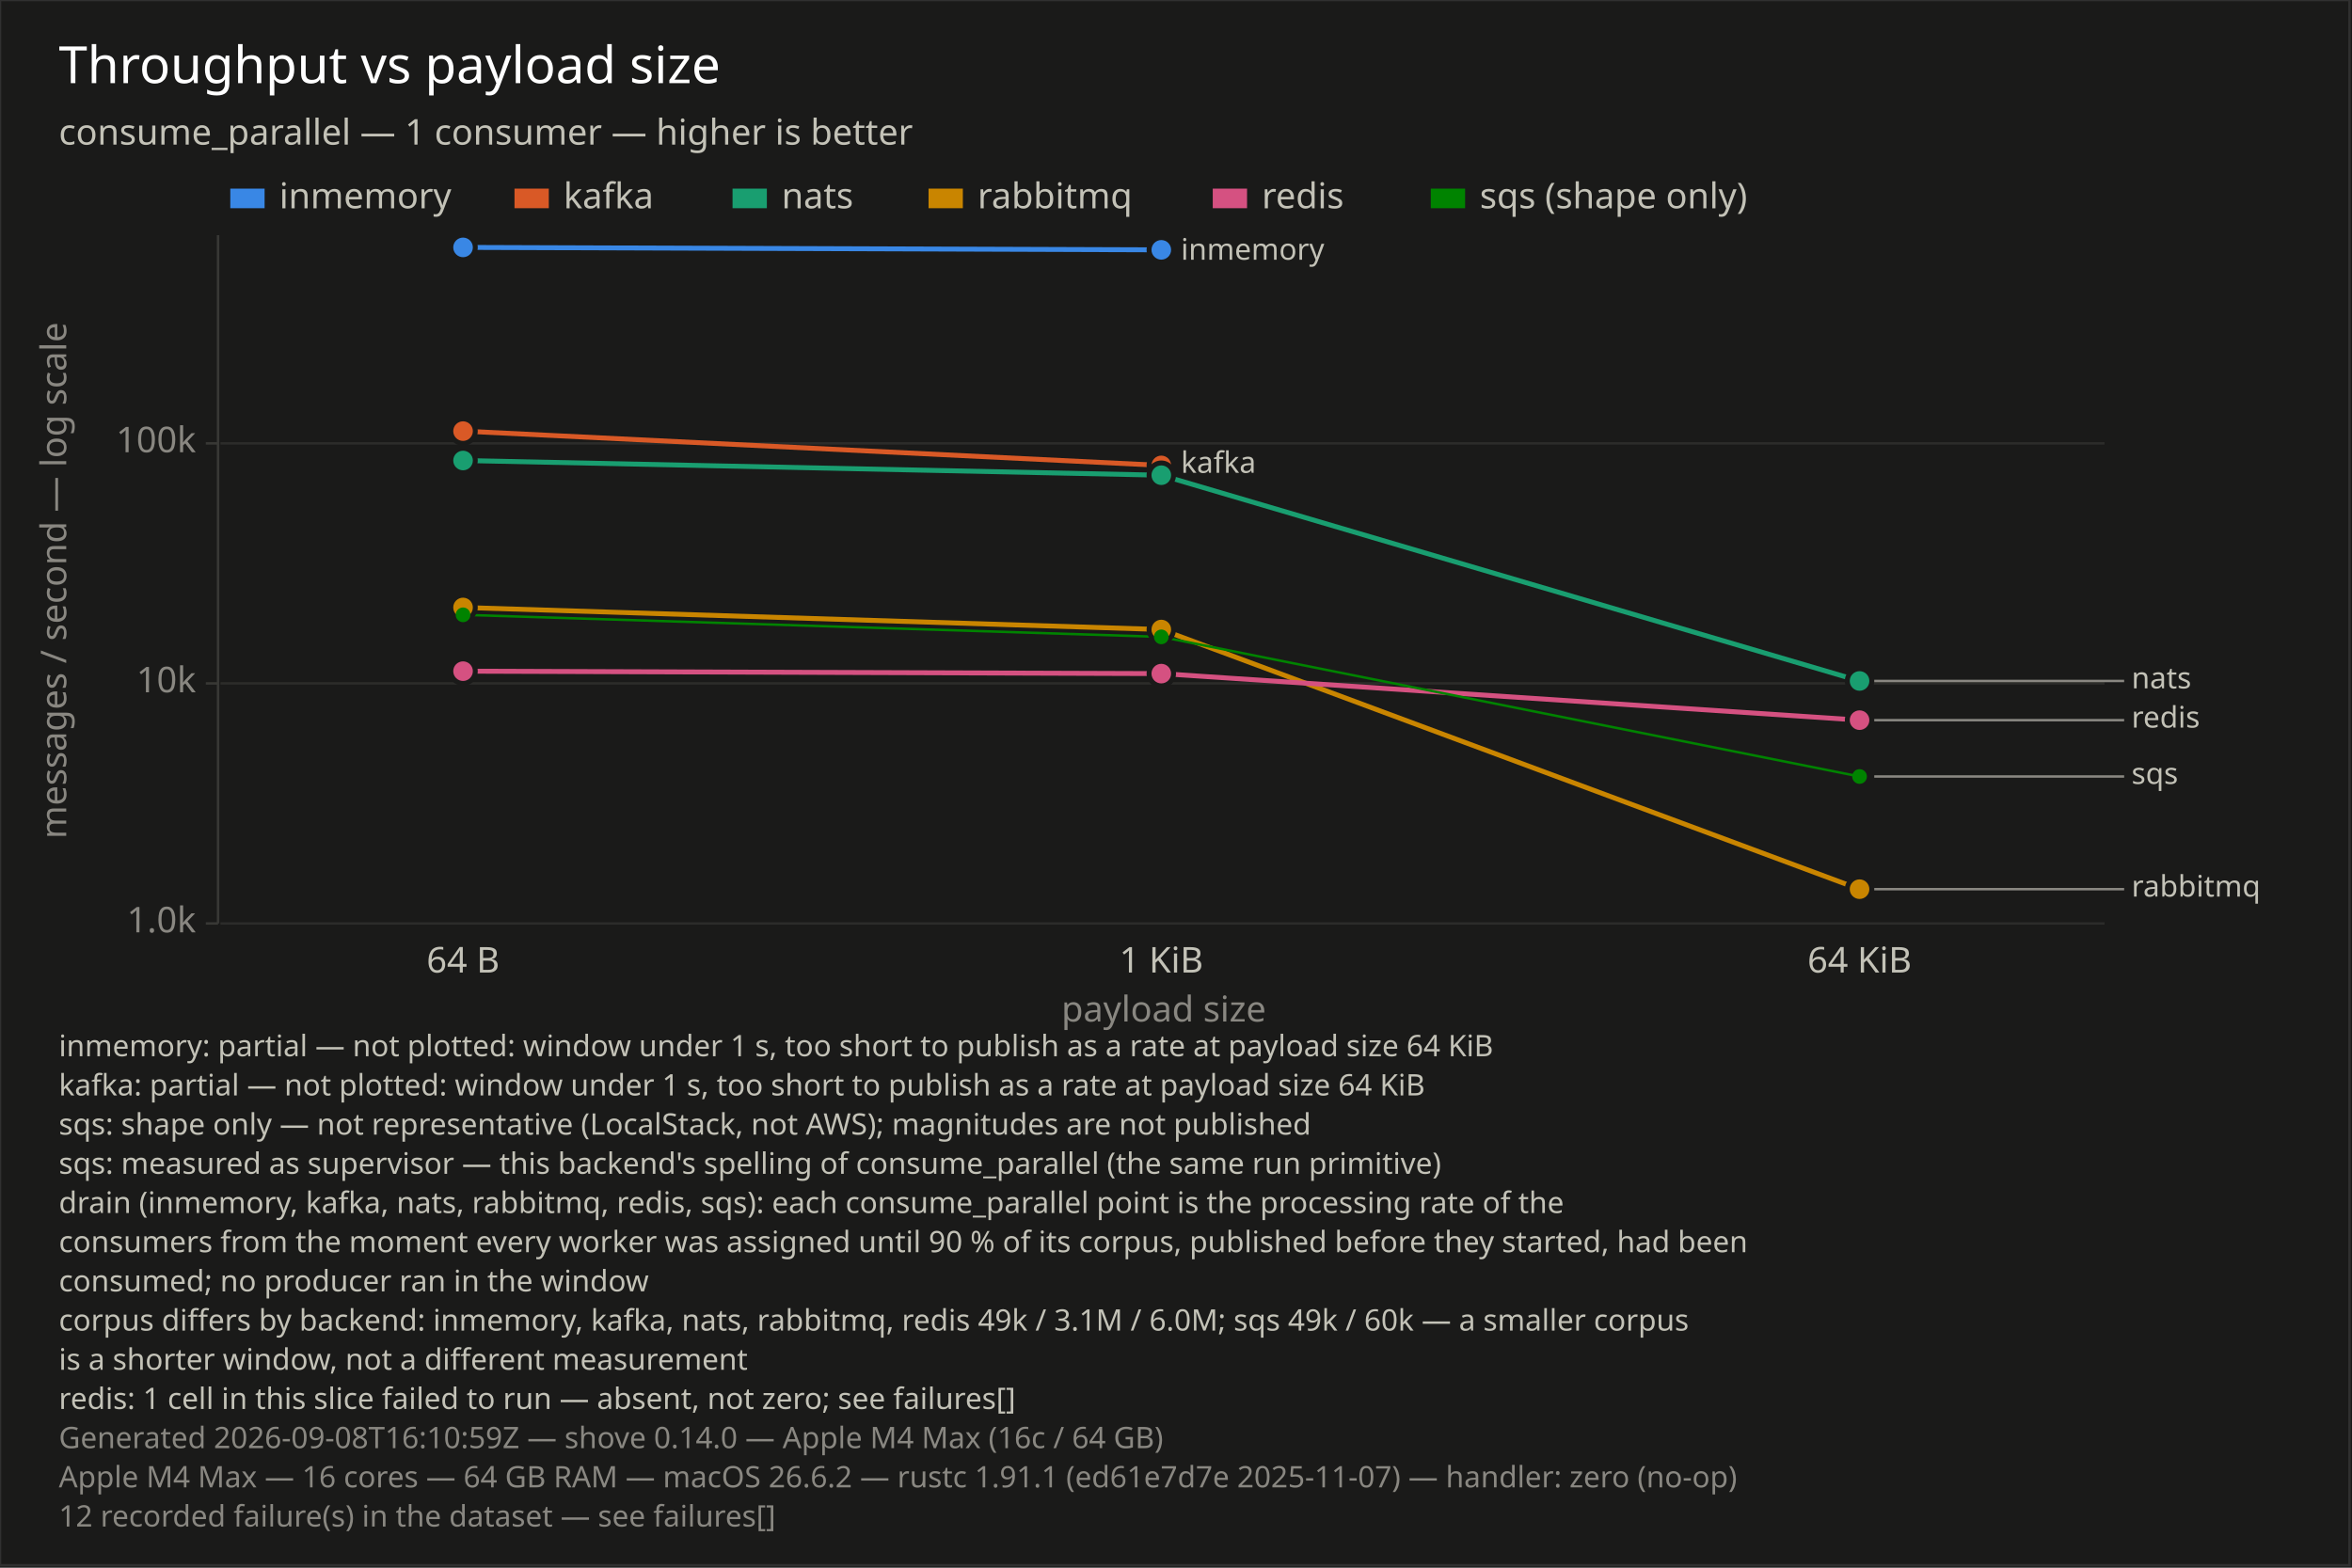
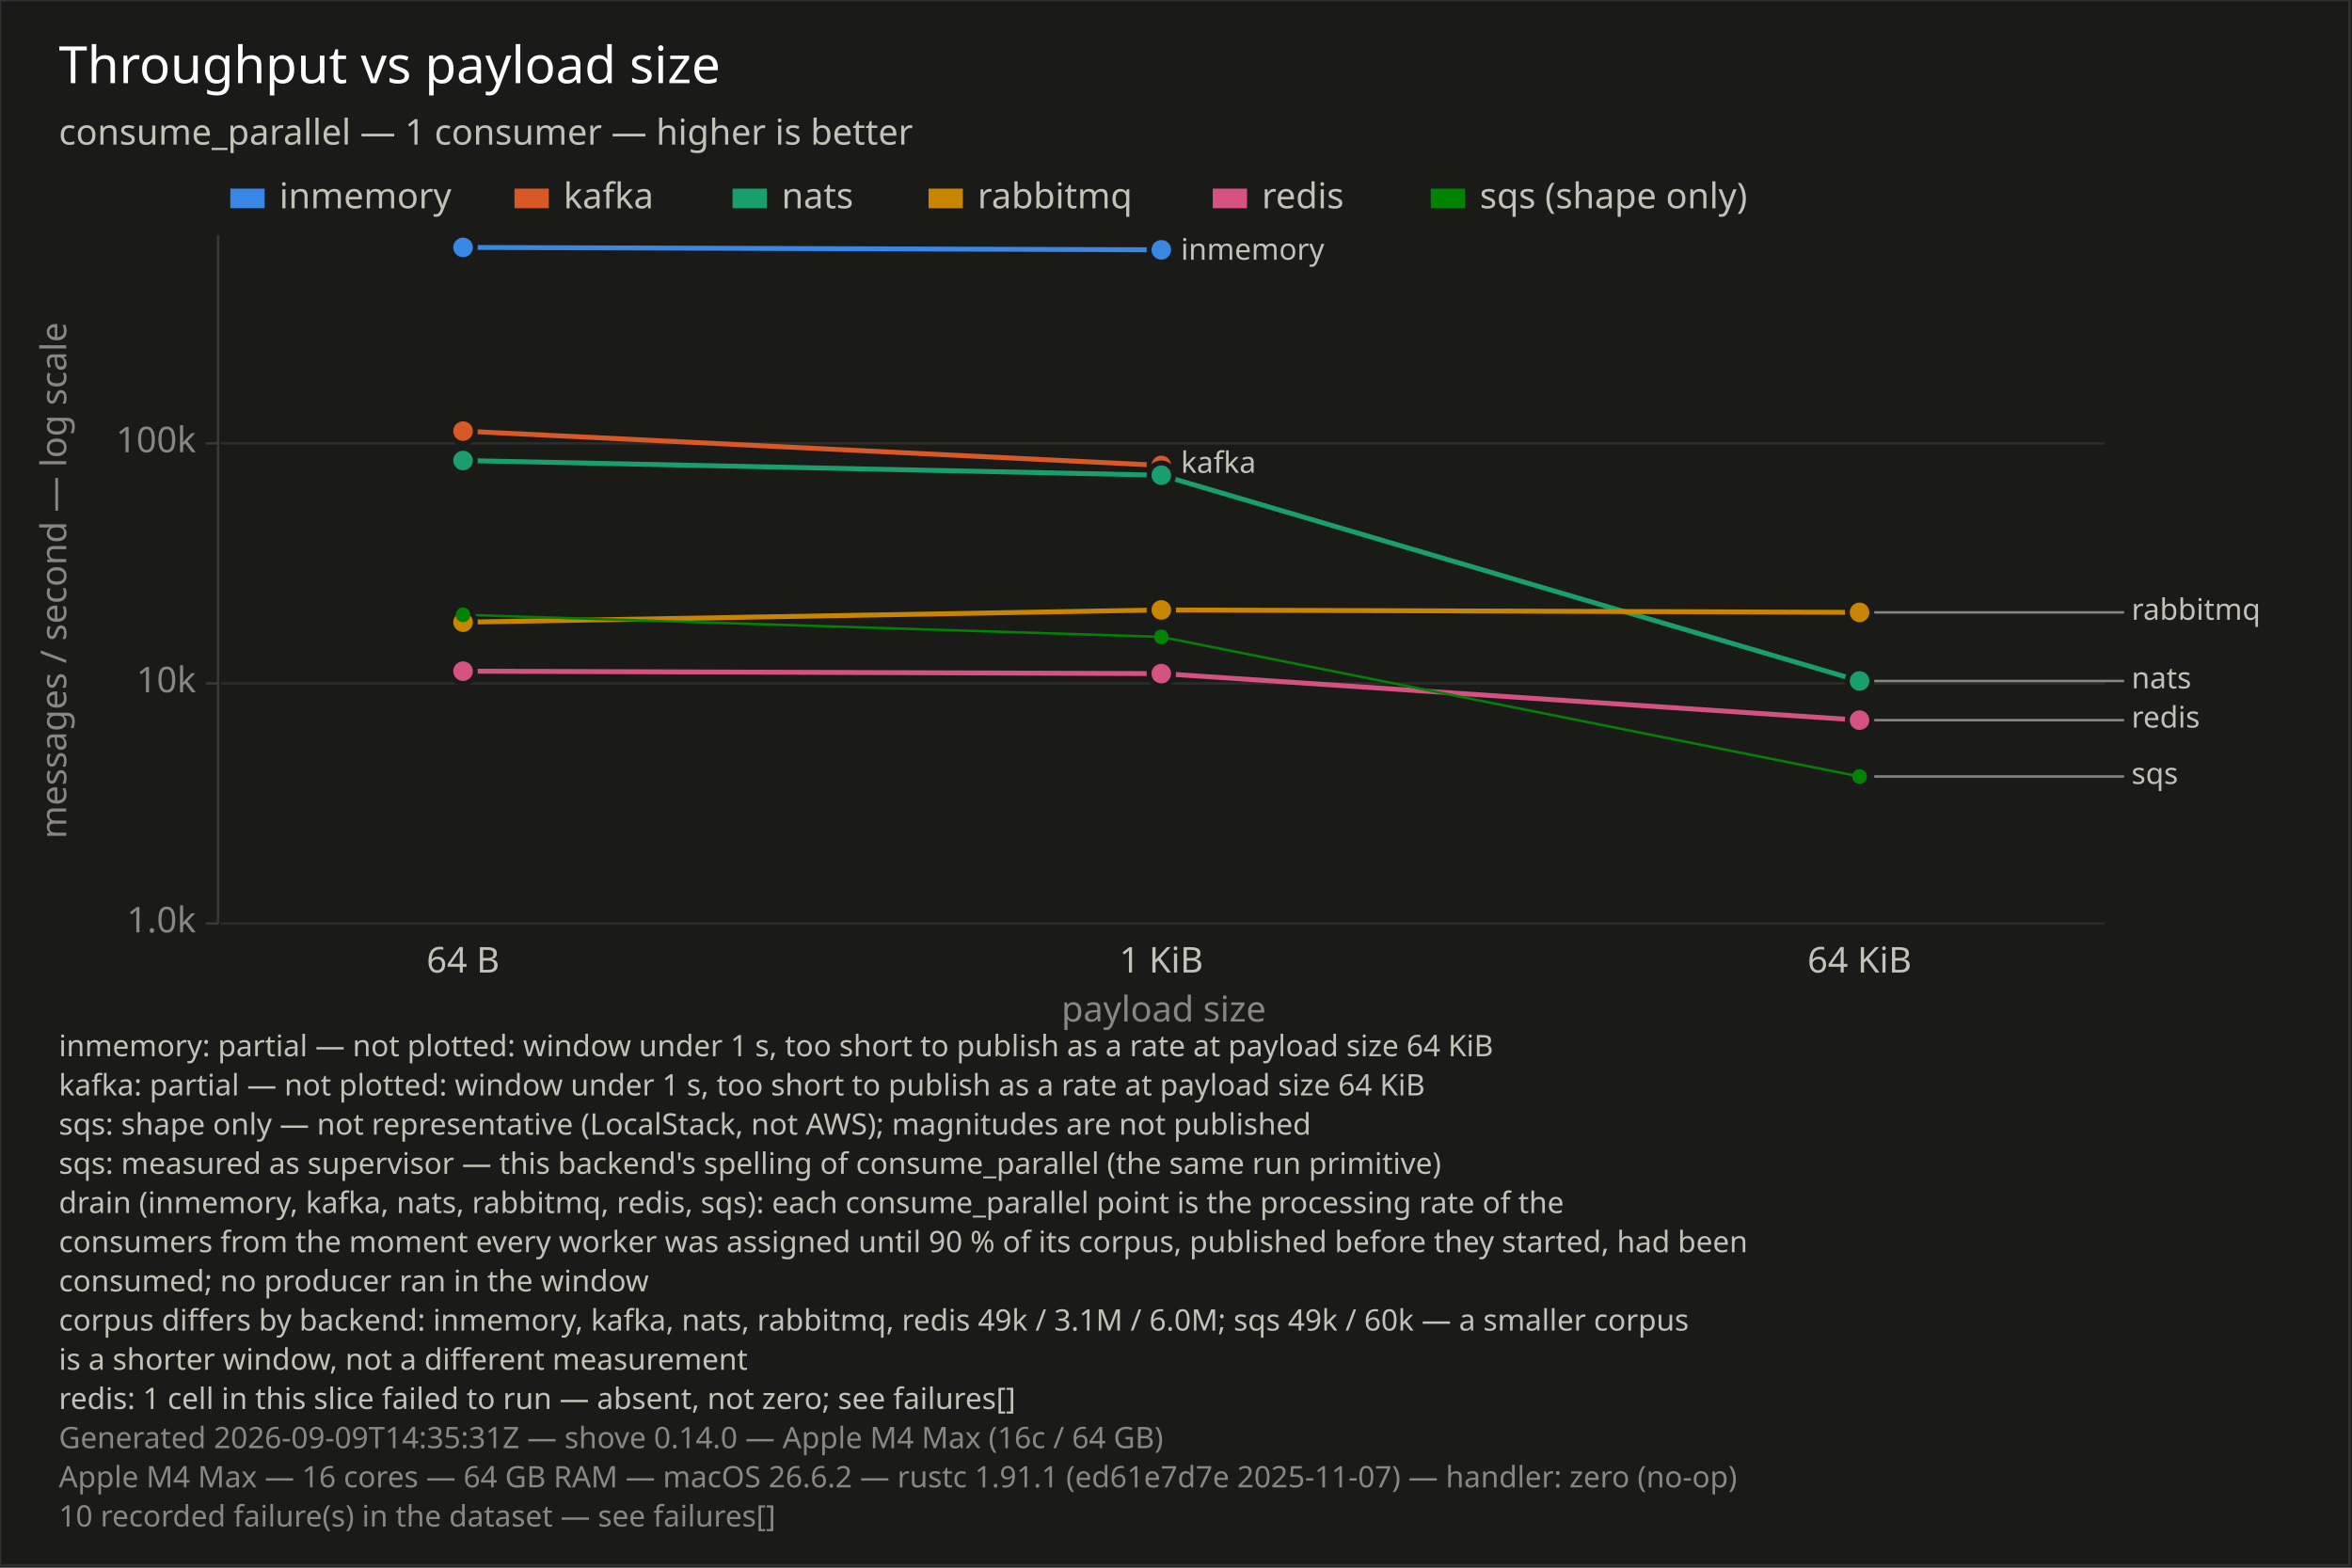
<svg xmlns="http://www.w3.org/2000/svg" width="960" height="640" viewBox="0 0 960 640">
  <rect x="0" y="0" width="960" height="640" opacity="1" fill="#1A1A19" stroke="none" />
  <rect x="0" y="0" width="959" height="639" opacity="0.1" fill="none" stroke="#FFFFFF" />
  <text x="24" y="18" dy="0.76em" text-anchor="start" font-family="sans-serif" font-size="20.968" opacity="1" fill="#FFFFFF">
Throughput vs payload size
</text>
  <text x="24" y="48" dy="0.76em" text-anchor="start" font-family="sans-serif" font-size="14.516" opacity="1" fill="#C3C2B7">
consume_parallel — 1 consumer — higher is better
</text>
  <text x="24" y="422" dy="0.76em" text-anchor="start" font-family="sans-serif" font-size="12.097" opacity="1" fill="#C3C2B7">
inmemory: partial — not plotted: window under 1 s, too short to publish as a rate at payload size 64 KiB
</text>
  <text x="24" y="438" dy="0.76em" text-anchor="start" font-family="sans-serif" font-size="12.097" opacity="1" fill="#C3C2B7">
kafka: partial — not plotted: window under 1 s, too short to publish as a rate at payload size 64 KiB
</text>
  <text x="24" y="454" dy="0.76em" text-anchor="start" font-family="sans-serif" font-size="12.097" opacity="1" fill="#C3C2B7">
sqs: shape only — not representative (LocalStack, not AWS); magnitudes are not published
</text>
  <text x="24" y="470" dy="0.76em" text-anchor="start" font-family="sans-serif" font-size="12.097" opacity="1" fill="#C3C2B7">
sqs: measured as supervisor — this backend's spelling of consume_parallel (the same run primitive)
</text>
  <text x="24" y="486" dy="0.76em" text-anchor="start" font-family="sans-serif" font-size="12.097" opacity="1" fill="#C3C2B7">
drain (inmemory, kafka, nats, rabbitmq, redis, sqs): each consume_parallel point is the processing rate of the
</text>
  <text x="24" y="502" dy="0.76em" text-anchor="start" font-family="sans-serif" font-size="12.097" opacity="1" fill="#C3C2B7">
consumers from the moment every worker was assigned until 90 % of its corpus, published before they started, had been
</text>
  <text x="24" y="518" dy="0.76em" text-anchor="start" font-family="sans-serif" font-size="12.097" opacity="1" fill="#C3C2B7">
consumed; no producer ran in the window
</text>
  <text x="24" y="534" dy="0.76em" text-anchor="start" font-family="sans-serif" font-size="12.097" opacity="1" fill="#C3C2B7">
corpus differs by backend: inmemory, kafka, nats, rabbitmq, redis 49k / 3.1M / 6.0M; sqs 49k / 60k — a smaller corpus
</text>
  <text x="24" y="550" dy="0.76em" text-anchor="start" font-family="sans-serif" font-size="12.097" opacity="1" fill="#C3C2B7">
is a shorter window, not a different measurement
</text>
  <text x="24" y="566" dy="0.76em" text-anchor="start" font-family="sans-serif" font-size="12.097" opacity="1" fill="#C3C2B7">
redis: 1 cell in this slice failed to run — absent, not zero; see failures[]
</text>
  <text x="24" y="582" dy="0.76em" text-anchor="start" font-family="sans-serif" font-size="12.097" opacity="1" fill="#898781">
- Generated 2026-09-08T16:10:59Z — shove 0.14.0 — Apple M4 Max (16c / 64 GB)
+ Generated 2026-09-09T14:35:31Z — shove 0.14.0 — Apple M4 Max (16c / 64 GB)
</text>
  <text x="24" y="598" dy="0.76em" text-anchor="start" font-family="sans-serif" font-size="12.097" opacity="1" fill="#898781">
Apple M4 Max — 16 cores — 64 GB RAM — macOS 26.6.2 — rustc 1.91.1 (ed61e7d7e 2025-11-07) — handler: zero (no-op)
</text>
  <text x="24" y="614" dy="0.76em" text-anchor="start" font-family="sans-serif" font-size="12.097" opacity="1" fill="#898781">
- 12 recorded failure(s) in the dataset — see failures[]
+ 10 recorded failure(s) in the dataset — see failures[]
</text>
  <text x="16" y="237" dy="0.76em" text-anchor="middle" font-family="sans-serif" font-size="14.516" opacity="1" fill="#898781" transform="rotate(270, 16, 237)">
messages / second — log scale
</text>
  <line opacity="1" stroke="#2C2C2A" stroke-width="1" x1="90" y1="377" x2="859" y2="377" />
  <line opacity="1" stroke="#2C2C2A" stroke-width="1" x1="90" y1="279" x2="859" y2="279" />
  <line opacity="1" stroke="#2C2C2A" stroke-width="1" x1="90" y1="181" x2="859" y2="181" />
  <polyline fill="none" opacity="1" stroke="#383835" stroke-width="1" points="89,96 89,377 " />
  <text x="80" y="377" dy="0.5ex" text-anchor="end" font-family="sans-serif" font-size="14.516" opacity="1" fill="#898781">
1.0k
</text>
  <polyline fill="none" opacity="1" stroke="#383835" stroke-width="1" points="84,377 89,377 " />
  <text x="80" y="279" dy="0.5ex" text-anchor="end" font-family="sans-serif" font-size="14.516" opacity="1" fill="#898781">
10k
</text>
  <polyline fill="none" opacity="1" stroke="#383835" stroke-width="1" points="84,279 89,279 " />
  <text x="80" y="181" dy="0.5ex" text-anchor="end" font-family="sans-serif" font-size="14.516" opacity="1" fill="#898781">
100k
</text>
  <polyline fill="none" opacity="1" stroke="#383835" stroke-width="1" points="84,181 89,181 " />
  <polyline fill="none" opacity="1" stroke="#3987E5" stroke-width="2" points="189,101 474,102 " />
  <polyline fill="none" opacity="1" stroke="#D95926" stroke-width="2" points="189,176 474,190 " />
  <polyline fill="none" opacity="1" stroke="#199E70" stroke-width="2" points="189,188 474,194 759,278 " />
-   <polyline fill="none" opacity="1" stroke="#C98500" stroke-width="2" points="189,248 474,257 759,363 " />
+   <polyline fill="none" opacity="1" stroke="#C98500" stroke-width="2" points="189,254 474,249 759,250 " />
  <polyline fill="none" opacity="1" stroke="#D55181" stroke-width="2" points="189,274 474,275 759,294 " />
  <polyline fill="none" opacity="1" stroke="#008300" stroke-width="1" points="189,251 474,260 759,317 " />
  <circle cx="189" cy="101" r="6" opacity="1" fill="#1A1A19" stroke="none" stroke-width="0" />
  <circle cx="189" cy="101" r="4" opacity="1" fill="#3987E5" stroke="none" stroke-width="0" />
  <circle cx="474" cy="102" r="6" opacity="1" fill="#1A1A19" stroke="none" stroke-width="0" />
  <circle cx="474" cy="102" r="4" opacity="1" fill="#3987E5" stroke="none" stroke-width="0" />
  <circle cx="189" cy="176" r="6" opacity="1" fill="#1A1A19" stroke="none" stroke-width="0" />
  <circle cx="189" cy="176" r="4" opacity="1" fill="#D95926" stroke="none" stroke-width="0" />
  <circle cx="474" cy="190" r="6" opacity="1" fill="#1A1A19" stroke="none" stroke-width="0" />
  <circle cx="474" cy="190" r="4" opacity="1" fill="#D95926" stroke="none" stroke-width="0" />
  <circle cx="189" cy="188" r="6" opacity="1" fill="#1A1A19" stroke="none" stroke-width="0" />
  <circle cx="189" cy="188" r="4" opacity="1" fill="#199E70" stroke="none" stroke-width="0" />
  <circle cx="474" cy="194" r="6" opacity="1" fill="#1A1A19" stroke="none" stroke-width="0" />
  <circle cx="474" cy="194" r="4" opacity="1" fill="#199E70" stroke="none" stroke-width="0" />
  <circle cx="759" cy="278" r="6" opacity="1" fill="#1A1A19" stroke="none" stroke-width="0" />
  <circle cx="759" cy="278" r="4" opacity="1" fill="#199E70" stroke="none" stroke-width="0" />
-   <circle cx="189" cy="248" r="6" opacity="1" fill="#1A1A19" stroke="none" stroke-width="0" />
-   <circle cx="189" cy="248" r="4" opacity="1" fill="#C98500" stroke="none" stroke-width="0" />
-   <circle cx="474" cy="257" r="6" opacity="1" fill="#1A1A19" stroke="none" stroke-width="0" />
-   <circle cx="474" cy="257" r="4" opacity="1" fill="#C98500" stroke="none" stroke-width="0" />
-   <circle cx="759" cy="363" r="6" opacity="1" fill="#1A1A19" stroke="none" stroke-width="0" />
-   <circle cx="759" cy="363" r="4" opacity="1" fill="#C98500" stroke="none" stroke-width="0" />
+   <circle cx="189" cy="254" r="6" opacity="1" fill="#1A1A19" stroke="none" stroke-width="0" />
+   <circle cx="189" cy="254" r="4" opacity="1" fill="#C98500" stroke="none" stroke-width="0" />
+   <circle cx="474" cy="249" r="6" opacity="1" fill="#1A1A19" stroke="none" stroke-width="0" />
+   <circle cx="474" cy="249" r="4" opacity="1" fill="#C98500" stroke="none" stroke-width="0" />
+   <circle cx="759" cy="250" r="6" opacity="1" fill="#1A1A19" stroke="none" stroke-width="0" />
+   <circle cx="759" cy="250" r="4" opacity="1" fill="#C98500" stroke="none" stroke-width="0" />
  <circle cx="189" cy="274" r="6" opacity="1" fill="#1A1A19" stroke="none" stroke-width="0" />
  <circle cx="189" cy="274" r="4" opacity="1" fill="#D55181" stroke="none" stroke-width="0" />
  <circle cx="474" cy="275" r="6" opacity="1" fill="#1A1A19" stroke="none" stroke-width="0" />
  <circle cx="474" cy="275" r="4" opacity="1" fill="#D55181" stroke="none" stroke-width="0" />
  <circle cx="759" cy="294" r="6" opacity="1" fill="#1A1A19" stroke="none" stroke-width="0" />
  <circle cx="759" cy="294" r="4" opacity="1" fill="#D55181" stroke="none" stroke-width="0" />
  <circle cx="189" cy="251" r="3" opacity="1" fill="#008300" stroke="none" stroke-width="0" />
  <circle cx="474" cy="260" r="3" opacity="1" fill="#008300" stroke="none" stroke-width="0" />
  <circle cx="759" cy="317" r="3" opacity="1" fill="#008300" stroke="none" stroke-width="0" />
  <text x="482" y="103" dy="0.5ex" text-anchor="start" font-family="sans-serif" font-size="12.097" opacity="1" fill="#C3C2B7">
inmemory
</text>
  <text x="482" y="190" dy="0.5ex" text-anchor="start" font-family="sans-serif" font-size="12.097" opacity="1" fill="#C3C2B7">
kafka
</text>
+   <polyline fill="none" opacity="1" stroke="#898781" stroke-width="1" points="765,250 867,250 " />
+   <text x="870" y="250" dy="0.5ex" text-anchor="start" font-family="sans-serif" font-size="12.097" opacity="1" fill="#C3C2B7">
+ rabbitmq
+ </text>
  <polyline fill="none" opacity="1" stroke="#898781" stroke-width="1" points="765,278 867,278 " />
  <text x="870" y="278" dy="0.5ex" text-anchor="start" font-family="sans-serif" font-size="12.097" opacity="1" fill="#C3C2B7">
nats
</text>
  <polyline fill="none" opacity="1" stroke="#898781" stroke-width="1" points="765,294 867,294 " />
  <text x="870" y="294" dy="0.5ex" text-anchor="start" font-family="sans-serif" font-size="12.097" opacity="1" fill="#C3C2B7">
redis
</text>
  <polyline fill="none" opacity="1" stroke="#898781" stroke-width="1" points="765,317 867,317 " />
  <text x="870" y="317" dy="0.5ex" text-anchor="start" font-family="sans-serif" font-size="12.097" opacity="1" fill="#C3C2B7">
sqs
- </text>
-   <polyline fill="none" opacity="1" stroke="#898781" stroke-width="1" points="765,363 867,363 " />
-   <text x="870" y="363" dy="0.5ex" text-anchor="start" font-family="sans-serif" font-size="12.097" opacity="1" fill="#C3C2B7">
- rabbitmq
</text>
  <text x="189" y="386" dy="0.76em" text-anchor="middle" font-family="sans-serif" font-size="14.516" opacity="1" fill="#C3C2B7">
64 B
</text>
  <text x="474" y="386" dy="0.76em" text-anchor="middle" font-family="sans-serif" font-size="14.516" opacity="1" fill="#C3C2B7">
1 KiB
</text>
  <text x="759" y="386" dy="0.76em" text-anchor="middle" font-family="sans-serif" font-size="14.516" opacity="1" fill="#C3C2B7">
64 KiB
</text>
  <text x="475" y="406" dy="0.76em" text-anchor="middle" font-family="sans-serif" font-size="14.516" opacity="1" fill="#898781">
payload size
</text>
  <rect x="94" y="77" width="14" height="8" opacity="1" fill="#3987E5" stroke="none" />
  <text x="114" y="74" dy="0.76em" text-anchor="start" font-family="sans-serif" font-size="14.516" opacity="1" fill="#C3C2B7">
inmemory
</text>
  <rect x="210" y="77" width="14" height="8" opacity="1" fill="#D95926" stroke="none" />
  <text x="230" y="74" dy="0.76em" text-anchor="start" font-family="sans-serif" font-size="14.516" opacity="1" fill="#C3C2B7">
kafka
</text>
  <rect x="299" y="77" width="14" height="8" opacity="1" fill="#199E70" stroke="none" />
  <text x="319" y="74" dy="0.76em" text-anchor="start" font-family="sans-serif" font-size="14.516" opacity="1" fill="#C3C2B7">
nats
</text>
  <rect x="379" y="77" width="14" height="8" opacity="1" fill="#C98500" stroke="none" />
  <text x="399" y="74" dy="0.76em" text-anchor="start" font-family="sans-serif" font-size="14.516" opacity="1" fill="#C3C2B7">
rabbitmq
</text>
  <rect x="495" y="77" width="14" height="8" opacity="1" fill="#D55181" stroke="none" />
  <text x="515" y="74" dy="0.76em" text-anchor="start" font-family="sans-serif" font-size="14.516" opacity="1" fill="#C3C2B7">
redis
</text>
  <rect x="584" y="77" width="14" height="8" opacity="1" fill="#008300" stroke="none" />
  <text x="604" y="74" dy="0.76em" text-anchor="start" font-family="sans-serif" font-size="14.516" opacity="1" fill="#C3C2B7">
sqs (shape only)
</text>
</svg>
